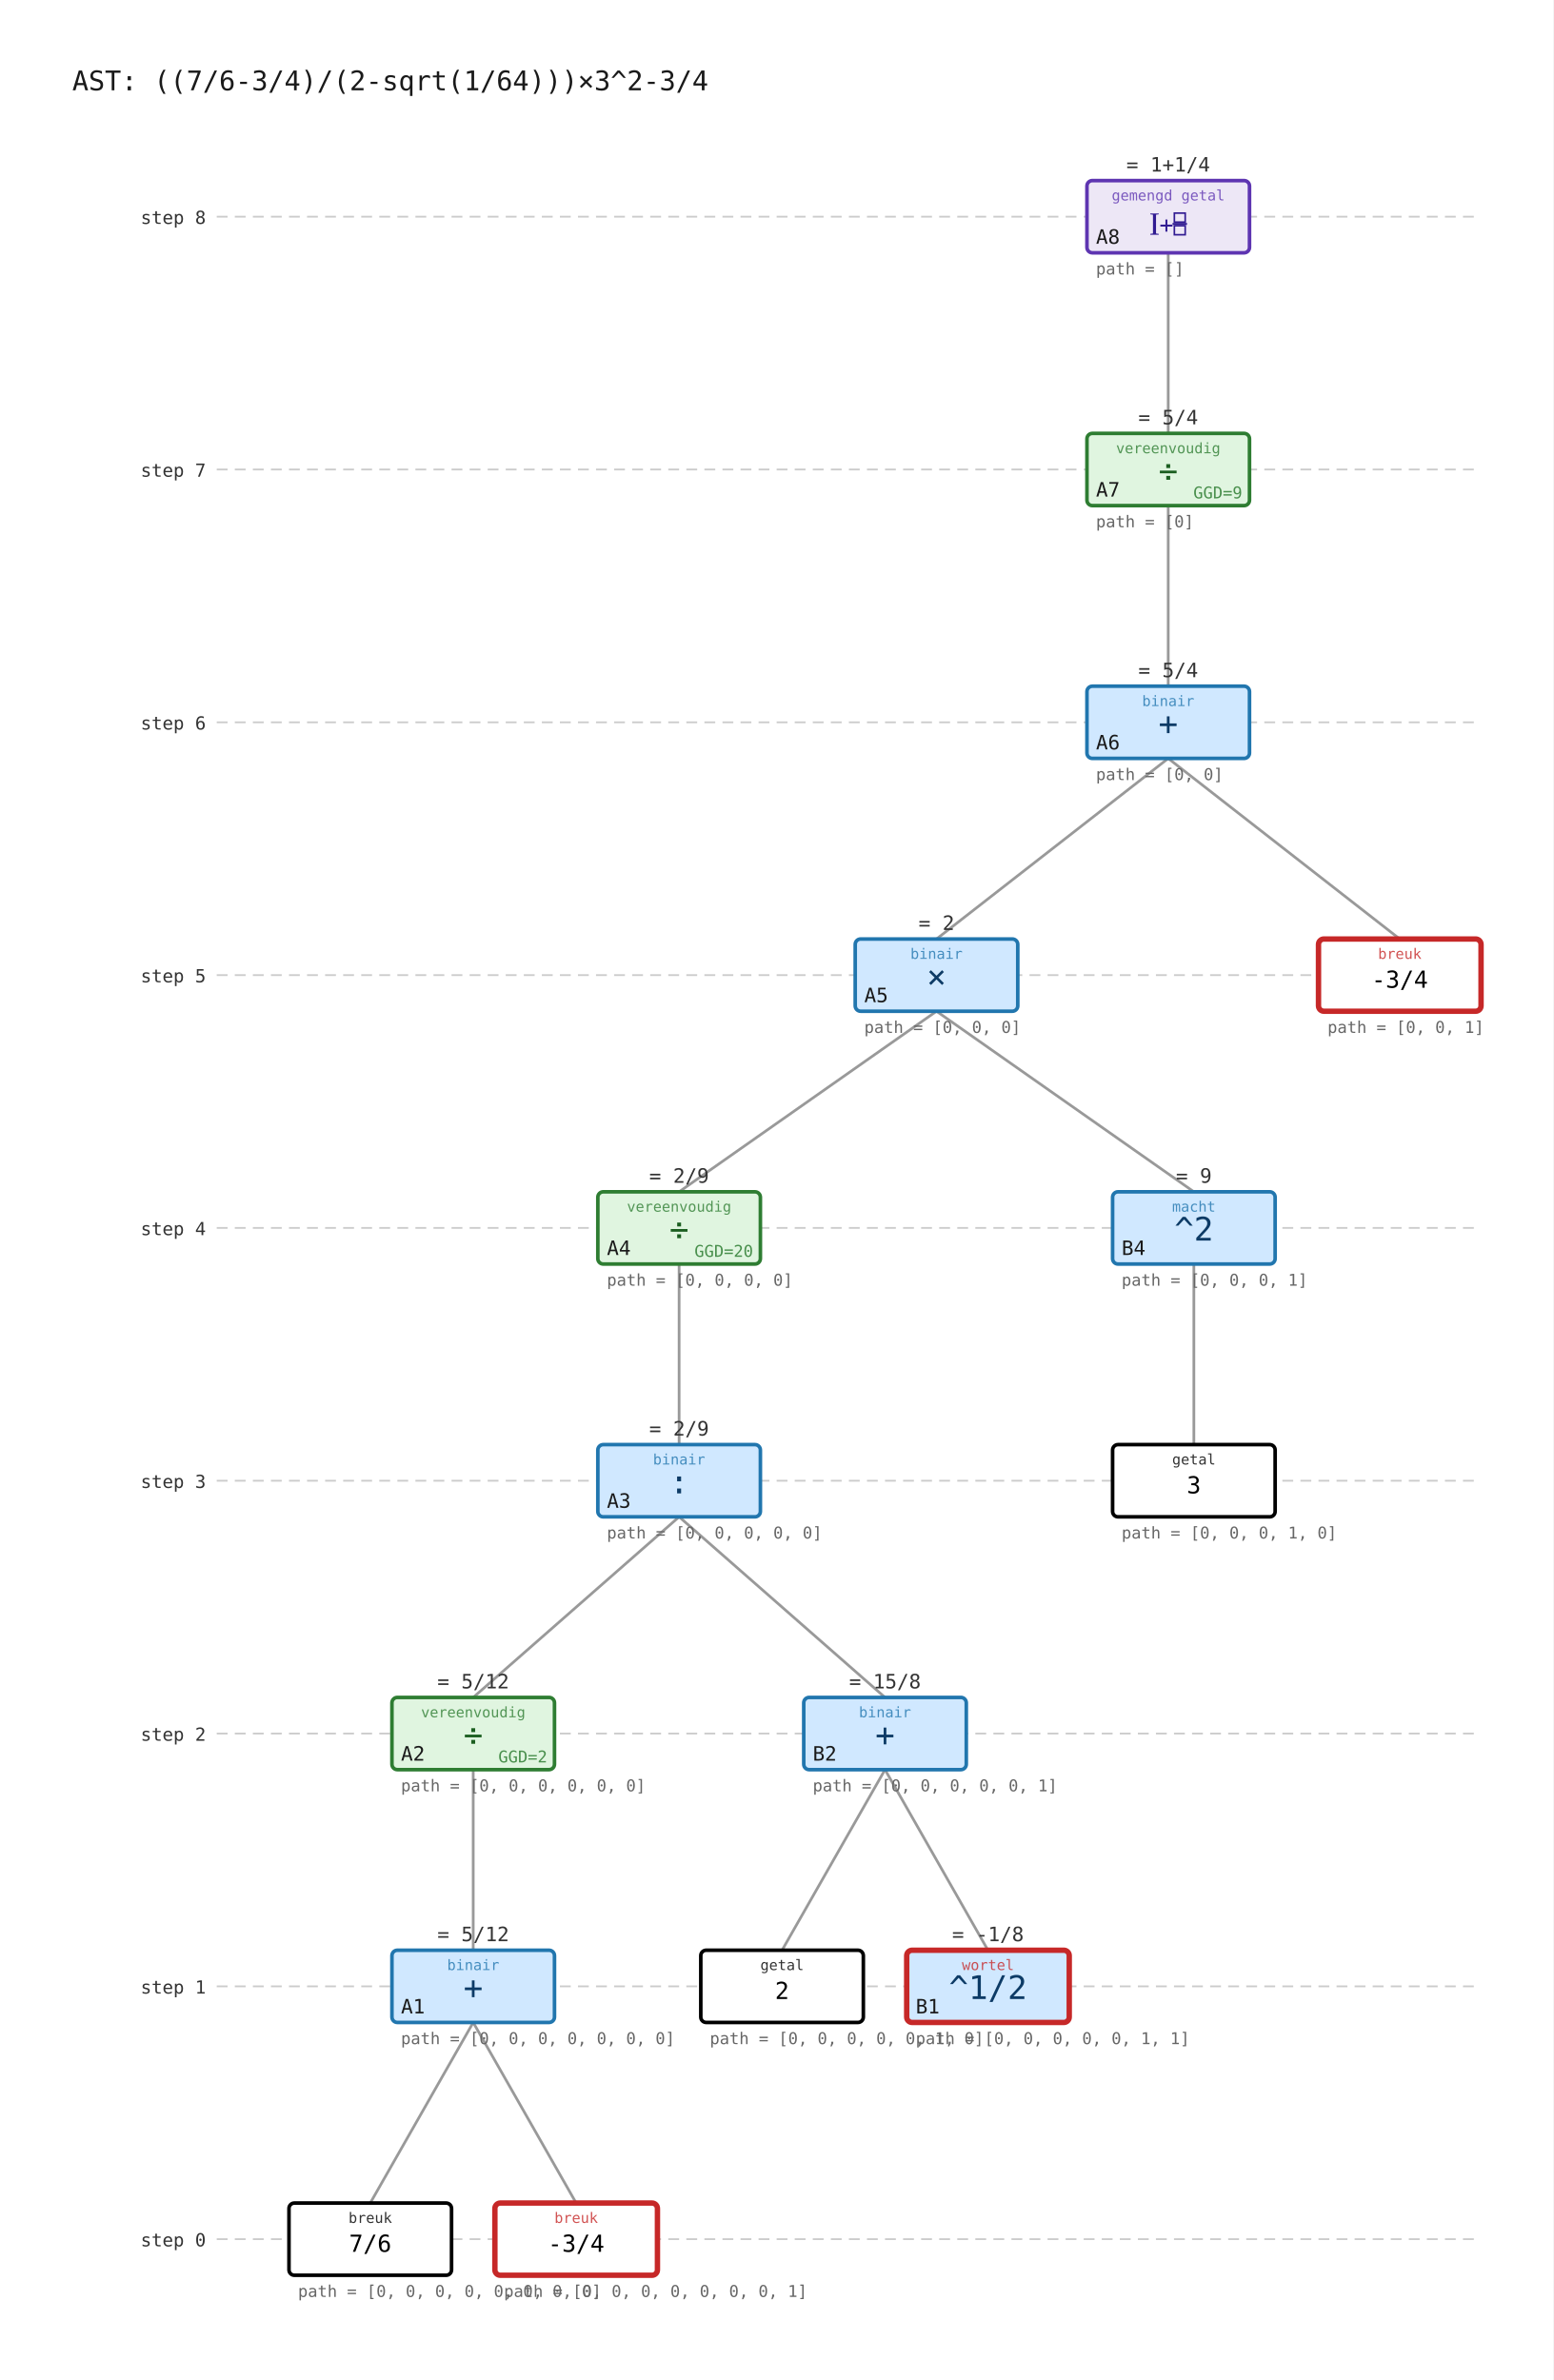
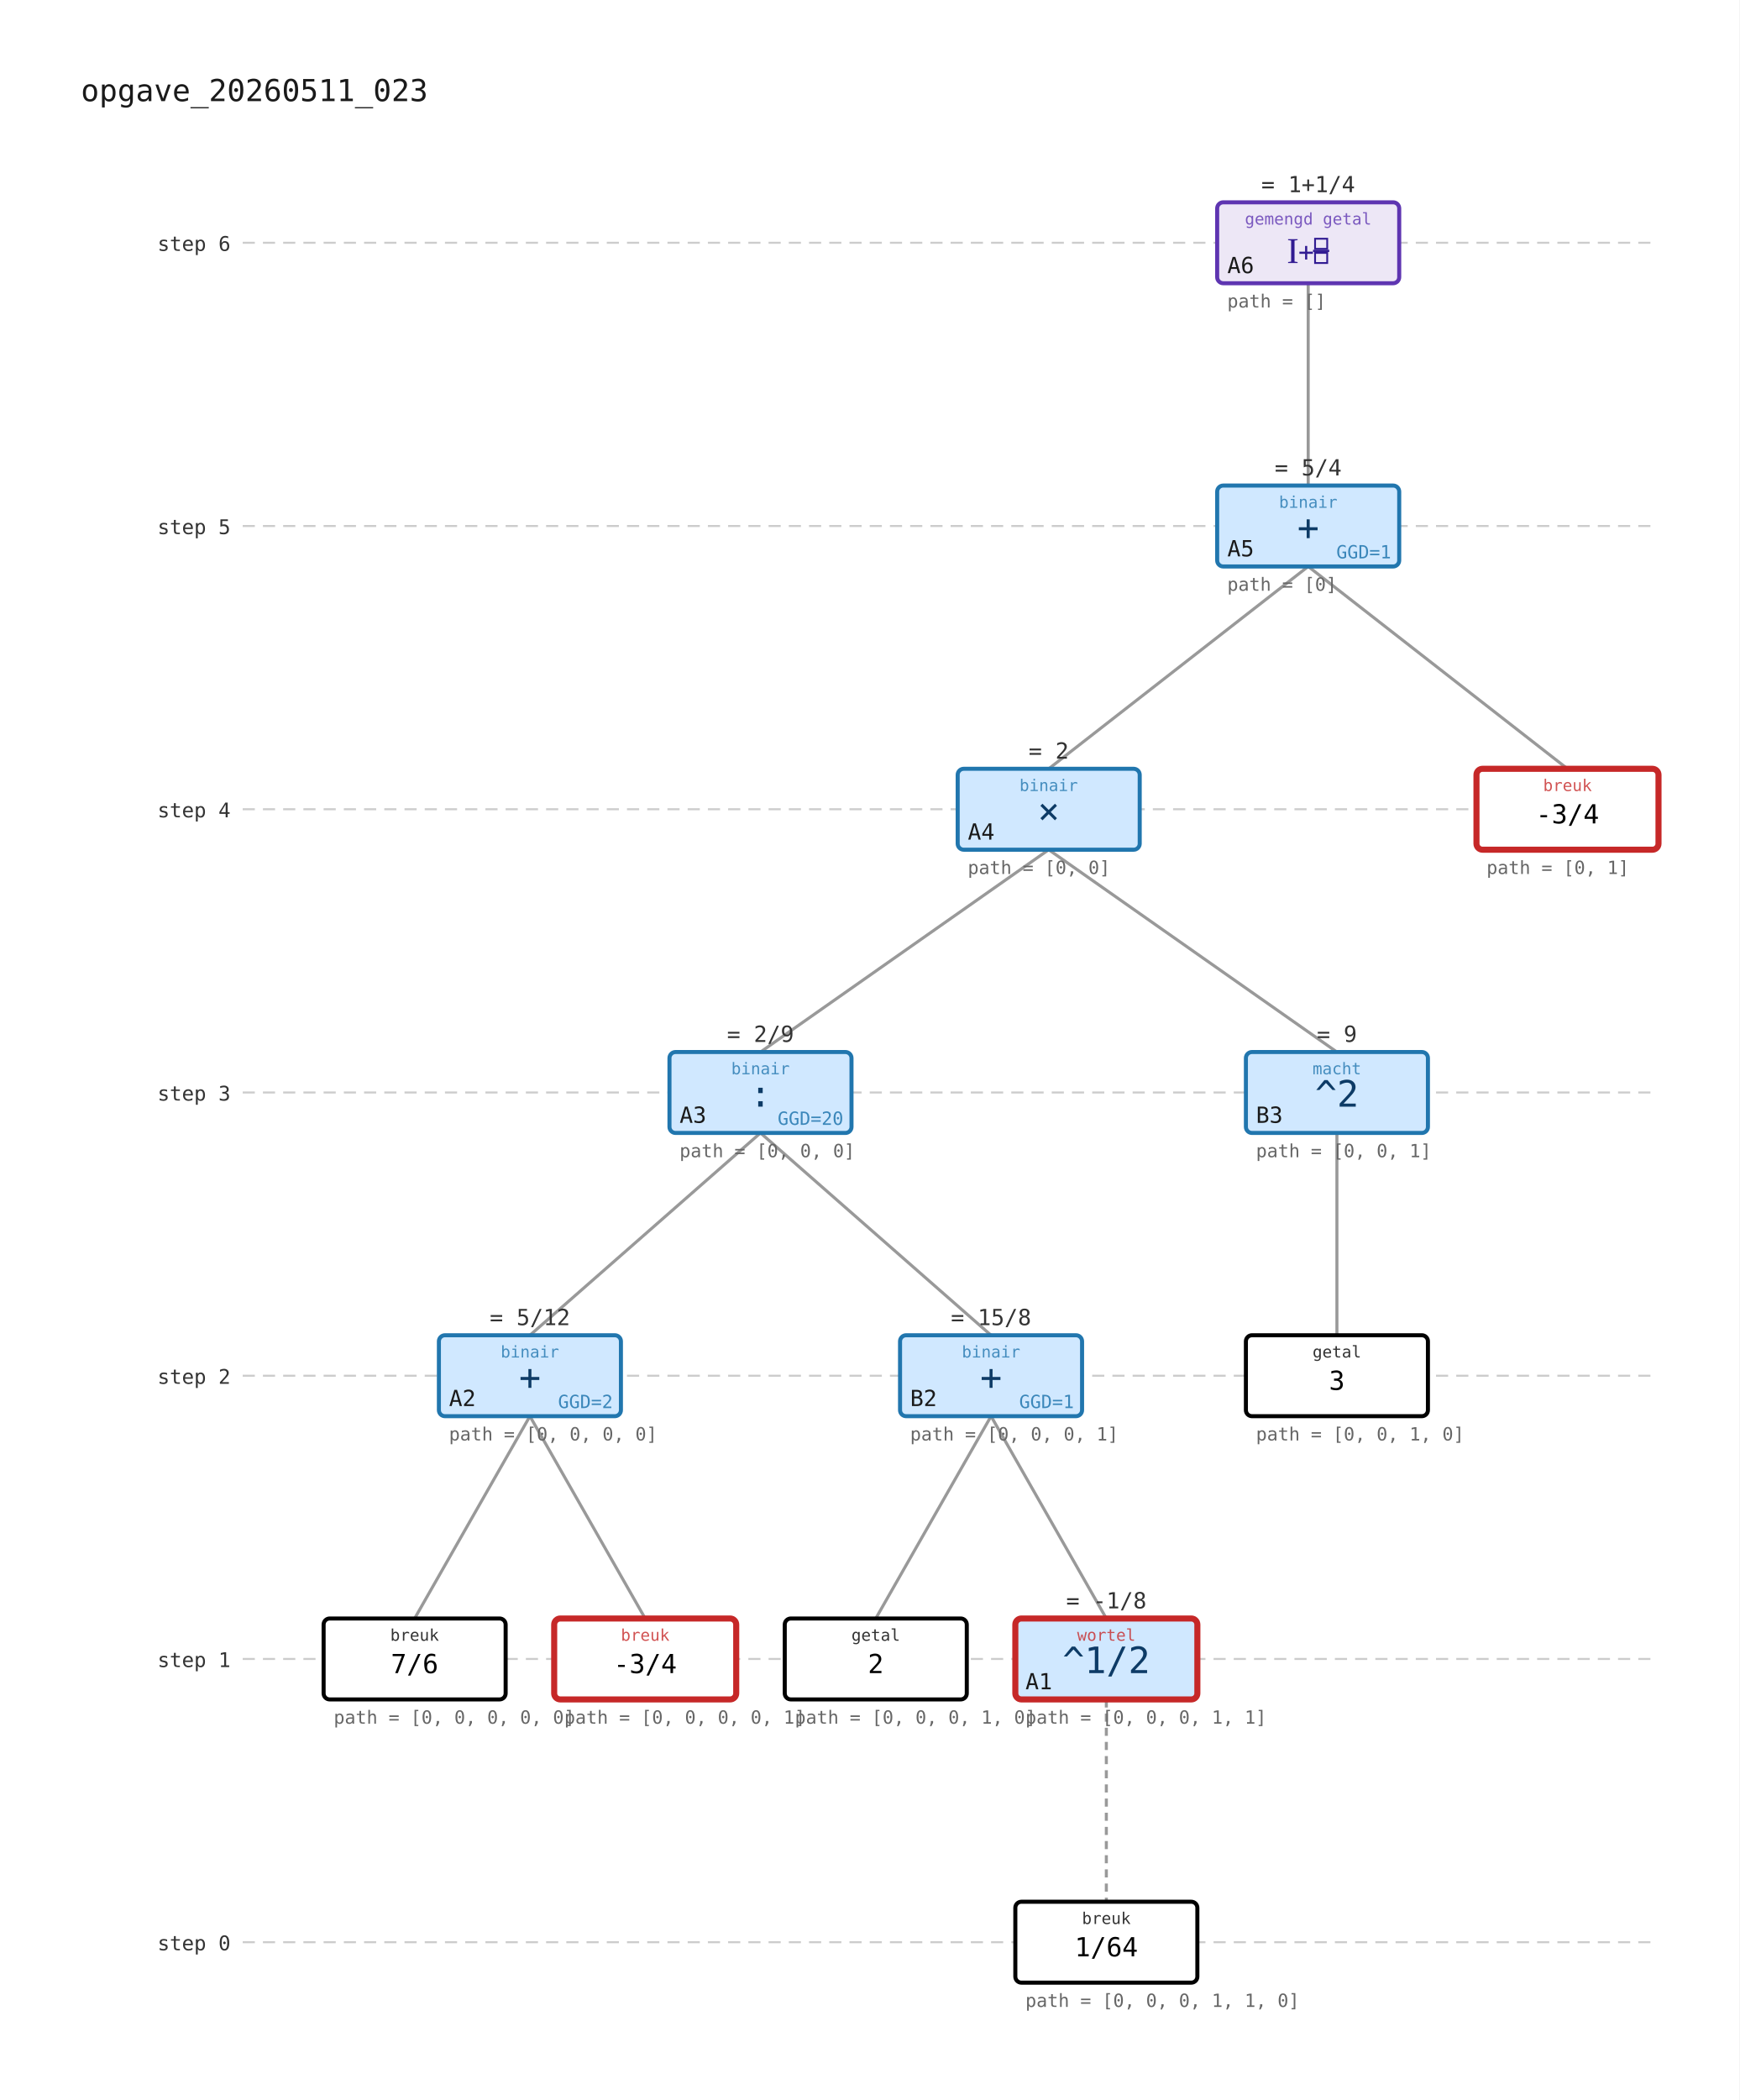
- <svg xmlns="http://www.w3.org/2000/svg" width="860" height="1318" viewBox="0 0 860 1318">
+ <svg xmlns="http://www.w3.org/2000/svg" width="860" height="1038" viewBox="0 0 860 1038">
  <rect width="100%" height="100%" fill="#FFFFFF" />
-   <text x="40" y="50" font-family="JetBrains Mono, Consolas, monospace" font-size="15" font-weight="500" fill="#1a1a1a">AST: ((7/6-3/4)/(2-sqrt(1/64)))×3^2-3/4</text>
-   <line x1="120" y1="1240" x2="820" y2="1240" stroke="#CCCCCC" stroke-width="1" stroke-dasharray="6,4" />
-   <text x="114" y="1244" text-anchor="end" font-family="JetBrains Mono, Consolas, monospace" font-size="10" font-weight="500" fill="#333">step 0</text>
-   <line x1="120" y1="1100" x2="820" y2="1100" stroke="#CCCCCC" stroke-width="1" stroke-dasharray="6,4" />
-   <text x="114" y="1104" text-anchor="end" font-family="JetBrains Mono, Consolas, monospace" font-size="10" font-weight="500" fill="#333">step 1</text>
+   <text x="40" y="50" font-family="JetBrains Mono, Consolas, monospace" font-size="15" font-weight="500" fill="#1a1a1a">opgave_20260511_023</text>
  <line x1="120" y1="960" x2="820" y2="960" stroke="#CCCCCC" stroke-width="1" stroke-dasharray="6,4" />
-   <text x="114" y="964" text-anchor="end" font-family="JetBrains Mono, Consolas, monospace" font-size="10" font-weight="500" fill="#333">step 2</text>
+   <text x="114" y="964" text-anchor="end" font-family="JetBrains Mono, Consolas, monospace" font-size="10" font-weight="500" fill="#333">step 0</text>
  <line x1="120" y1="820" x2="820" y2="820" stroke="#CCCCCC" stroke-width="1" stroke-dasharray="6,4" />
-   <text x="114" y="824" text-anchor="end" font-family="JetBrains Mono, Consolas, monospace" font-size="10" font-weight="500" fill="#333">step 3</text>
+   <text x="114" y="824" text-anchor="end" font-family="JetBrains Mono, Consolas, monospace" font-size="10" font-weight="500" fill="#333">step 1</text>
  <line x1="120" y1="680" x2="820" y2="680" stroke="#CCCCCC" stroke-width="1" stroke-dasharray="6,4" />
-   <text x="114" y="684" text-anchor="end" font-family="JetBrains Mono, Consolas, monospace" font-size="10" font-weight="500" fill="#333">step 4</text>
+   <text x="114" y="684" text-anchor="end" font-family="JetBrains Mono, Consolas, monospace" font-size="10" font-weight="500" fill="#333">step 2</text>
  <line x1="120" y1="540" x2="820" y2="540" stroke="#CCCCCC" stroke-width="1" stroke-dasharray="6,4" />
-   <text x="114" y="544" text-anchor="end" font-family="JetBrains Mono, Consolas, monospace" font-size="10" font-weight="500" fill="#333">step 5</text>
+   <text x="114" y="544" text-anchor="end" font-family="JetBrains Mono, Consolas, monospace" font-size="10" font-weight="500" fill="#333">step 3</text>
  <line x1="120" y1="400" x2="820" y2="400" stroke="#CCCCCC" stroke-width="1" stroke-dasharray="6,4" />
-   <text x="114" y="404" text-anchor="end" font-family="JetBrains Mono, Consolas, monospace" font-size="10" font-weight="500" fill="#333">step 6</text>
+   <text x="114" y="404" text-anchor="end" font-family="JetBrains Mono, Consolas, monospace" font-size="10" font-weight="500" fill="#333">step 4</text>
  <line x1="120" y1="260" x2="820" y2="260" stroke="#CCCCCC" stroke-width="1" stroke-dasharray="6,4" />
-   <text x="114" y="264" text-anchor="end" font-family="JetBrains Mono, Consolas, monospace" font-size="10" font-weight="500" fill="#333">step 7</text>
+   <text x="114" y="264" text-anchor="end" font-family="JetBrains Mono, Consolas, monospace" font-size="10" font-weight="500" fill="#333">step 5</text>
  <line x1="120" y1="120" x2="820" y2="120" stroke="#CCCCCC" stroke-width="1" stroke-dasharray="6,4" />
-   <text x="114" y="124" text-anchor="end" font-family="JetBrains Mono, Consolas, monospace" font-size="10" font-weight="500" fill="#333">step 8</text>
+   <text x="114" y="124" text-anchor="end" font-family="JetBrains Mono, Consolas, monospace" font-size="10" font-weight="500" fill="#333">step 6</text>
  <line x1="646.8" y1="140" x2="646.8" y2="240" stroke="#999" stroke-width="1.5" stroke-dasharray="none" />
  <rect x="601.8" y="100" width="90" height="40" rx="3" ry="3" fill="#EDE7F6" stroke="#5E35B1" stroke-width="2" />
  <text x="639.2" y="130.0" text-anchor="middle" font-family="Times New Roman, serif" font-size="18" font-weight="500" fill="#311B92">I</text>
  <text x="645.8" y="129.0" text-anchor="middle" font-family="JetBrains Mono, Consolas, monospace" font-size="13" font-weight="500" fill="#311B92">+</text>
  <rect x="650.2" y="118.0" width="6" height="5" stroke="#311B92" stroke-width="0.9" fill="none" />
  <line x1="649.2" y1="124.0" x2="657.2" y2="124.0" stroke="#311B92" stroke-width="1.1" />
  <rect x="650.2" y="125.0" width="6" height="5" stroke="#311B92" stroke-width="0.9" fill="none" />
  <text x="646.8" y="111" text-anchor="middle" font-family="JetBrains Mono, Consolas, monospace" font-size="8" fill="#5E35B1" opacity="0.8">gemengd getal</text>
-   <text x="606.8" y="135" text-anchor="start" font-family="JetBrains Mono, Consolas, monospace" font-size="11" font-weight="500" fill="#1a1a1a">A8</text>
+   <text x="606.8" y="135" text-anchor="start" font-family="JetBrains Mono, Consolas, monospace" font-size="11" font-weight="500" fill="#1a1a1a">A6</text>
  <text x="606.8" y="152" text-anchor="start" font-family="JetBrains Mono, Consolas, monospace" font-size="9" font-weight="400" fill="#666">path = []</text>
  <text x="646.8" y="95" text-anchor="middle" font-family="JetBrains Mono, Consolas, monospace" font-size="11" font-weight="400" fill="#333">= 1+1/4</text>
-   <line x1="646.8" y1="280" x2="646.8" y2="380" stroke="#999" stroke-width="1.5" stroke-dasharray="none" />
-   <rect x="601.8" y="240" width="90" height="40" rx="3" ry="3" fill="#E0F5E0" stroke="#2E7D32" stroke-width="2" />
-   <text x="646.8" y="267.0" text-anchor="middle" font-family="JetBrains Mono, Consolas, monospace" font-size="18" font-weight="500" fill="#1B5E20">÷</text>
-   <text x="687.8" y="276" text-anchor="end" font-family="JetBrains Mono, Consolas, monospace" font-size="9" font-weight="500" fill="#2E7D32" opacity="0.85">GGD=9</text>
-   <text x="646.8" y="251" text-anchor="middle" font-family="JetBrains Mono, Consolas, monospace" font-size="8" fill="#2E7D32" opacity="0.8">vereenvoudig</text>
-   <text x="606.8" y="275" text-anchor="start" font-family="JetBrains Mono, Consolas, monospace" font-size="11" font-weight="500" fill="#1a1a1a">A7</text>
+   <line x1="646.8" y1="280" x2="518.5" y2="380" stroke="#999" stroke-width="1.5" stroke-dasharray="none" />
+   <line x1="646.8" y1="280" x2="775.0" y2="380" stroke="#999" stroke-width="1.5" stroke-dasharray="none" />
+   <rect x="601.8" y="240" width="90" height="40" rx="3" ry="3" fill="#D0E8FF" stroke="#2176AE" stroke-width="2" />
+   <text x="646.8" y="267.0" text-anchor="middle" font-family="JetBrains Mono, Consolas, monospace" font-size="18" font-weight="500" fill="#0D3B66">+</text>
+   <text x="687.8" y="276" text-anchor="end" font-family="JetBrains Mono, Consolas, monospace" font-size="9" font-weight="500" fill="#2176AE" opacity="0.85">GGD=1</text>
+   <text x="646.8" y="251" text-anchor="middle" font-family="JetBrains Mono, Consolas, monospace" font-size="8" fill="#2176AE" opacity="0.8">binair</text>
+   <text x="606.8" y="275" text-anchor="start" font-family="JetBrains Mono, Consolas, monospace" font-size="11" font-weight="500" fill="#1a1a1a">A5</text>
  <text x="606.8" y="292" text-anchor="start" font-family="JetBrains Mono, Consolas, monospace" font-size="9" font-weight="400" fill="#666">path = [0]</text>
  <text x="646.8" y="235" text-anchor="middle" font-family="JetBrains Mono, Consolas, monospace" font-size="11" font-weight="400" fill="#333">= 5/4</text>
-   <line x1="646.8" y1="420" x2="518.5" y2="520" stroke="#999" stroke-width="1.5" stroke-dasharray="none" />
-   <line x1="646.8" y1="420" x2="775.0" y2="520" stroke="#999" stroke-width="1.5" stroke-dasharray="none" />
-   <rect x="601.8" y="380" width="90" height="40" rx="3" ry="3" fill="#D0E8FF" stroke="#2176AE" stroke-width="2" />
-   <text x="646.8" y="407.0" text-anchor="middle" font-family="JetBrains Mono, Consolas, monospace" font-size="18" font-weight="500" fill="#0D3B66">+</text>
-   <text x="646.8" y="391" text-anchor="middle" font-family="JetBrains Mono, Consolas, monospace" font-size="8" fill="#2176AE" opacity="0.8">binair</text>
-   <text x="606.8" y="415" text-anchor="start" font-family="JetBrains Mono, Consolas, monospace" font-size="11" font-weight="500" fill="#1a1a1a">A6</text>
-   <text x="606.8" y="432" text-anchor="start" font-family="JetBrains Mono, Consolas, monospace" font-size="9" font-weight="400" fill="#666">path = [0, 0]</text>
-   <text x="646.8" y="375" text-anchor="middle" font-family="JetBrains Mono, Consolas, monospace" font-size="11" font-weight="400" fill="#333">= 5/4</text>
-   <line x1="518.5" y1="560" x2="376.0" y2="660" stroke="#999" stroke-width="1.5" stroke-dasharray="none" />
-   <line x1="518.5" y1="560" x2="661.0" y2="660" stroke="#999" stroke-width="1.5" stroke-dasharray="none" />
-   <rect x="473.5" y="520" width="90" height="40" rx="3" ry="3" fill="#D0E8FF" stroke="#2176AE" stroke-width="2" />
-   <text x="518.5" y="547.0" text-anchor="middle" font-family="JetBrains Mono, Consolas, monospace" font-size="18" font-weight="500" fill="#0D3B66">×</text>
-   <text x="518.5" y="531" text-anchor="middle" font-family="JetBrains Mono, Consolas, monospace" font-size="8" fill="#2176AE" opacity="0.8">binair</text>
-   <text x="478.5" y="555" text-anchor="start" font-family="JetBrains Mono, Consolas, monospace" font-size="11" font-weight="500" fill="#1a1a1a">A5</text>
-   <text x="478.5" y="572" text-anchor="start" font-family="JetBrains Mono, Consolas, monospace" font-size="9" font-weight="400" fill="#666">path = [0, 0, 0]</text>
-   <text x="518.5" y="515" text-anchor="middle" font-family="JetBrains Mono, Consolas, monospace" font-size="11" font-weight="400" fill="#333">= 2</text>
-   <line x1="376.0" y1="700" x2="376.0" y2="800" stroke="#999" stroke-width="1.5" stroke-dasharray="none" />
-   <rect x="331.0" y="660" width="90" height="40" rx="3" ry="3" fill="#E0F5E0" stroke="#2E7D32" stroke-width="2" />
-   <text x="376.0" y="687.0" text-anchor="middle" font-family="JetBrains Mono, Consolas, monospace" font-size="18" font-weight="500" fill="#1B5E20">÷</text>
-   <text x="417.0" y="696" text-anchor="end" font-family="JetBrains Mono, Consolas, monospace" font-size="9" font-weight="500" fill="#2E7D32" opacity="0.85">GGD=20</text>
-   <text x="376.0" y="671" text-anchor="middle" font-family="JetBrains Mono, Consolas, monospace" font-size="8" fill="#2E7D32" opacity="0.8">vereenvoudig</text>
-   <text x="336.0" y="695" text-anchor="start" font-family="JetBrains Mono, Consolas, monospace" font-size="11" font-weight="500" fill="#1a1a1a">A4</text>
-   <text x="336.0" y="712" text-anchor="start" font-family="JetBrains Mono, Consolas, monospace" font-size="9" font-weight="400" fill="#666">path = [0, 0, 0, 0]</text>
-   <text x="376.0" y="655" text-anchor="middle" font-family="JetBrains Mono, Consolas, monospace" font-size="11" font-weight="400" fill="#333">= 2/9</text>
-   <line x1="376.0" y1="840" x2="262.0" y2="940" stroke="#999" stroke-width="1.5" stroke-dasharray="none" />
-   <line x1="376.0" y1="840" x2="490.0" y2="940" stroke="#999" stroke-width="1.5" stroke-dasharray="none" />
-   <rect x="331.0" y="800" width="90" height="40" rx="3" ry="3" fill="#D0E8FF" stroke="#2176AE" stroke-width="2" />
-   <text x="376.0" y="827.0" text-anchor="middle" font-family="JetBrains Mono, Consolas, monospace" font-size="18" font-weight="500" fill="#0D3B66">:</text>
-   <text x="376.0" y="811" text-anchor="middle" font-family="JetBrains Mono, Consolas, monospace" font-size="8" fill="#2176AE" opacity="0.8">binair</text>
-   <text x="336.0" y="835" text-anchor="start" font-family="JetBrains Mono, Consolas, monospace" font-size="11" font-weight="500" fill="#1a1a1a">A3</text>
-   <text x="336.0" y="852" text-anchor="start" font-family="JetBrains Mono, Consolas, monospace" font-size="9" font-weight="400" fill="#666">path = [0, 0, 0, 0, 0]</text>
-   <text x="376.0" y="795" text-anchor="middle" font-family="JetBrains Mono, Consolas, monospace" font-size="11" font-weight="400" fill="#333">= 2/9</text>
-   <line x1="262.0" y1="980" x2="262.0" y2="1080" stroke="#999" stroke-width="1.5" stroke-dasharray="none" />
-   <rect x="217.0" y="940" width="90" height="40" rx="3" ry="3" fill="#E0F5E0" stroke="#2E7D32" stroke-width="2" />
-   <text x="262.0" y="967.0" text-anchor="middle" font-family="JetBrains Mono, Consolas, monospace" font-size="18" font-weight="500" fill="#1B5E20">÷</text>
-   <text x="303.0" y="976" text-anchor="end" font-family="JetBrains Mono, Consolas, monospace" font-size="9" font-weight="500" fill="#2E7D32" opacity="0.85">GGD=2</text>
-   <text x="262.0" y="951" text-anchor="middle" font-family="JetBrains Mono, Consolas, monospace" font-size="8" fill="#2E7D32" opacity="0.8">vereenvoudig</text>
-   <text x="222.0" y="975" text-anchor="start" font-family="JetBrains Mono, Consolas, monospace" font-size="11" font-weight="500" fill="#1a1a1a">A2</text>
-   <text x="222.0" y="992" text-anchor="start" font-family="JetBrains Mono, Consolas, monospace" font-size="9" font-weight="400" fill="#666">path = [0, 0, 0, 0, 0, 0]</text>
-   <text x="262.0" y="935" text-anchor="middle" font-family="JetBrains Mono, Consolas, monospace" font-size="11" font-weight="400" fill="#333">= 5/12</text>
-   <line x1="262.0" y1="1120" x2="205.0" y2="1220" stroke="#999" stroke-width="1.5" stroke-dasharray="none" />
-   <line x1="262.0" y1="1120" x2="319.0" y2="1220" stroke="#999" stroke-width="1.5" stroke-dasharray="none" />
-   <rect x="217.0" y="1080" width="90" height="40" rx="3" ry="3" fill="#D0E8FF" stroke="#2176AE" stroke-width="2" />
-   <text x="262.0" y="1107.0" text-anchor="middle" font-family="JetBrains Mono, Consolas, monospace" font-size="18" font-weight="500" fill="#0D3B66">+</text>
-   <text x="262.0" y="1091" text-anchor="middle" font-family="JetBrains Mono, Consolas, monospace" font-size="8" fill="#2176AE" opacity="0.8">binair</text>
-   <text x="222.0" y="1115" text-anchor="start" font-family="JetBrains Mono, Consolas, monospace" font-size="11" font-weight="500" fill="#1a1a1a">A1</text>
-   <text x="222.0" y="1132" text-anchor="start" font-family="JetBrains Mono, Consolas, monospace" font-size="9" font-weight="400" fill="#666">path = [0, 0, 0, 0, 0, 0, 0]</text>
-   <text x="262.0" y="1075" text-anchor="middle" font-family="JetBrains Mono, Consolas, monospace" font-size="11" font-weight="400" fill="#333">= 5/12</text>
-   <rect x="160.0" y="1220" width="90" height="40" rx="3" ry="3" fill="#FFFFFF" stroke="#000000" stroke-width="2" />
-   <text x="205.0" y="1247.0" text-anchor="middle" font-family="JetBrains Mono, Consolas, monospace" font-size="13" font-weight="500" fill="#000000">7/6</text>
-   <text x="205.0" y="1231" text-anchor="middle" font-family="JetBrains Mono, Consolas, monospace" font-size="8" fill="#000000" opacity="0.8">breuk</text>
-   <text x="165.0" y="1272" text-anchor="start" font-family="JetBrains Mono, Consolas, monospace" font-size="9" font-weight="400" fill="#666">path = [0, 0, 0, 0, 0, 0, 0, 0]</text>
-   <rect x="274.0" y="1220" width="90" height="40" rx="3" ry="3" fill="#FFFFFF" stroke="#C62828" stroke-width="3" />
-   <text x="319.0" y="1247.0" text-anchor="middle" font-family="JetBrains Mono, Consolas, monospace" font-size="13" font-weight="500" fill="#000000">-3/4</text>
-   <text x="319.0" y="1231" text-anchor="middle" font-family="JetBrains Mono, Consolas, monospace" font-size="8" fill="#C62828" opacity="0.8">breuk</text>
-   <text x="279.0" y="1272" text-anchor="start" font-family="JetBrains Mono, Consolas, monospace" font-size="9" font-weight="400" fill="#666">path = [0, 0, 0, 0, 0, 0, 0, 1]</text>
-   <line x1="490.0" y1="980" x2="433.0" y2="1080" stroke="#999" stroke-width="1.5" stroke-dasharray="none" />
-   <line x1="490.0" y1="980" x2="547.0" y2="1080" stroke="#999" stroke-width="1.5" stroke-dasharray="none" />
-   <rect x="445.0" y="940" width="90" height="40" rx="3" ry="3" fill="#D0E8FF" stroke="#2176AE" stroke-width="2" />
-   <text x="490.0" y="967.0" text-anchor="middle" font-family="JetBrains Mono, Consolas, monospace" font-size="18" font-weight="500" fill="#0D3B66">+</text>
-   <text x="490.0" y="951" text-anchor="middle" font-family="JetBrains Mono, Consolas, monospace" font-size="8" fill="#2176AE" opacity="0.8">binair</text>
-   <text x="450.0" y="975" text-anchor="start" font-family="JetBrains Mono, Consolas, monospace" font-size="11" font-weight="500" fill="#1a1a1a">B2</text>
-   <text x="450.0" y="992" text-anchor="start" font-family="JetBrains Mono, Consolas, monospace" font-size="9" font-weight="400" fill="#666">path = [0, 0, 0, 0, 0, 1]</text>
-   <text x="490.0" y="935" text-anchor="middle" font-family="JetBrains Mono, Consolas, monospace" font-size="11" font-weight="400" fill="#333">= 15/8</text>
-   <rect x="388.0" y="1080" width="90" height="40" rx="3" ry="3" fill="#FFFFFF" stroke="#000000" stroke-width="2" />
-   <text x="433.0" y="1107.0" text-anchor="middle" font-family="JetBrains Mono, Consolas, monospace" font-size="13" font-weight="500" fill="#000000">2</text>
-   <text x="433.0" y="1091" text-anchor="middle" font-family="JetBrains Mono, Consolas, monospace" font-size="8" fill="#000000" opacity="0.8">getal</text>
-   <text x="393.0" y="1132" text-anchor="start" font-family="JetBrains Mono, Consolas, monospace" font-size="9" font-weight="400" fill="#666">path = [0, 0, 0, 0, 0, 1, 0]</text>
-   <rect x="502.0" y="1080" width="90" height="40" rx="3" ry="3" fill="#D0E8FF" stroke="#C62828" stroke-width="3" />
-   <text x="547.0" y="1107.0" text-anchor="middle" font-family="JetBrains Mono, Consolas, monospace" font-size="18" font-weight="500" fill="#0D3B66">^1/2</text>
-   <text x="547.0" y="1091" text-anchor="middle" font-family="JetBrains Mono, Consolas, monospace" font-size="8" fill="#C62828" opacity="0.8">wortel</text>
-   <text x="507.0" y="1115" text-anchor="start" font-family="JetBrains Mono, Consolas, monospace" font-size="11" font-weight="500" fill="#1a1a1a">B1</text>
-   <text x="507.0" y="1132" text-anchor="start" font-family="JetBrains Mono, Consolas, monospace" font-size="9" font-weight="400" fill="#666">path = [0, 0, 0, 0, 0, 1, 1]</text>
-   <text x="547.0" y="1075" text-anchor="middle" font-family="JetBrains Mono, Consolas, monospace" font-size="11" font-weight="400" fill="#333">= -1/8</text>
-   <line x1="661.0" y1="700" x2="661.0" y2="800" stroke="#999" stroke-width="1.5" stroke-dasharray="none" />
-   <rect x="616.0" y="660" width="90" height="40" rx="3" ry="3" fill="#D0E8FF" stroke="#2176AE" stroke-width="2" />
-   <text x="661.0" y="687.0" text-anchor="middle" font-family="JetBrains Mono, Consolas, monospace" font-size="18" font-weight="500" fill="#0D3B66">^2</text>
-   <text x="661.0" y="671" text-anchor="middle" font-family="JetBrains Mono, Consolas, monospace" font-size="8" fill="#2176AE" opacity="0.8">macht</text>
-   <text x="621.0" y="695" text-anchor="start" font-family="JetBrains Mono, Consolas, monospace" font-size="11" font-weight="500" fill="#1a1a1a">B4</text>
-   <text x="621.0" y="712" text-anchor="start" font-family="JetBrains Mono, Consolas, monospace" font-size="9" font-weight="400" fill="#666">path = [0, 0, 0, 1]</text>
-   <text x="661.0" y="655" text-anchor="middle" font-family="JetBrains Mono, Consolas, monospace" font-size="11" font-weight="400" fill="#333">= 9</text>
-   <rect x="616.0" y="800" width="90" height="40" rx="3" ry="3" fill="#FFFFFF" stroke="#000000" stroke-width="2" />
-   <text x="661.0" y="827.0" text-anchor="middle" font-family="JetBrains Mono, Consolas, monospace" font-size="13" font-weight="500" fill="#000000">3</text>
-   <text x="661.0" y="811" text-anchor="middle" font-family="JetBrains Mono, Consolas, monospace" font-size="8" fill="#000000" opacity="0.8">getal</text>
-   <text x="621.0" y="852" text-anchor="start" font-family="JetBrains Mono, Consolas, monospace" font-size="9" font-weight="400" fill="#666">path = [0, 0, 0, 1, 0]</text>
-   <rect x="730.0" y="520" width="90" height="40" rx="3" ry="3" fill="#FFFFFF" stroke="#C62828" stroke-width="3" />
-   <text x="775.0" y="547.0" text-anchor="middle" font-family="JetBrains Mono, Consolas, monospace" font-size="13" font-weight="500" fill="#000000">-3/4</text>
-   <text x="775.0" y="531" text-anchor="middle" font-family="JetBrains Mono, Consolas, monospace" font-size="8" fill="#C62828" opacity="0.8">breuk</text>
-   <text x="735.0" y="572" text-anchor="start" font-family="JetBrains Mono, Consolas, monospace" font-size="9" font-weight="400" fill="#666">path = [0, 0, 1]</text>
+   <line x1="518.5" y1="420" x2="376.0" y2="520" stroke="#999" stroke-width="1.5" stroke-dasharray="none" />
+   <line x1="518.5" y1="420" x2="661.0" y2="520" stroke="#999" stroke-width="1.5" stroke-dasharray="none" />
+   <rect x="473.5" y="380" width="90" height="40" rx="3" ry="3" fill="#D0E8FF" stroke="#2176AE" stroke-width="2" />
+   <text x="518.5" y="407.0" text-anchor="middle" font-family="JetBrains Mono, Consolas, monospace" font-size="18" font-weight="500" fill="#0D3B66">×</text>
+   <text x="518.5" y="391" text-anchor="middle" font-family="JetBrains Mono, Consolas, monospace" font-size="8" fill="#2176AE" opacity="0.8">binair</text>
+   <text x="478.5" y="415" text-anchor="start" font-family="JetBrains Mono, Consolas, monospace" font-size="11" font-weight="500" fill="#1a1a1a">A4</text>
+   <text x="478.5" y="432" text-anchor="start" font-family="JetBrains Mono, Consolas, monospace" font-size="9" font-weight="400" fill="#666">path = [0, 0]</text>
+   <text x="518.5" y="375" text-anchor="middle" font-family="JetBrains Mono, Consolas, monospace" font-size="11" font-weight="400" fill="#333">= 2</text>
+   <line x1="376.0" y1="560" x2="262.0" y2="660" stroke="#999" stroke-width="1.5" stroke-dasharray="none" />
+   <line x1="376.0" y1="560" x2="490.0" y2="660" stroke="#999" stroke-width="1.5" stroke-dasharray="none" />
+   <rect x="331.0" y="520" width="90" height="40" rx="3" ry="3" fill="#D0E8FF" stroke="#2176AE" stroke-width="2" />
+   <text x="376.0" y="547.0" text-anchor="middle" font-family="JetBrains Mono, Consolas, monospace" font-size="18" font-weight="500" fill="#0D3B66">:</text>
+   <text x="417.0" y="556" text-anchor="end" font-family="JetBrains Mono, Consolas, monospace" font-size="9" font-weight="500" fill="#2176AE" opacity="0.85">GGD=20</text>
+   <text x="376.0" y="531" text-anchor="middle" font-family="JetBrains Mono, Consolas, monospace" font-size="8" fill="#2176AE" opacity="0.8">binair</text>
+   <text x="336.0" y="555" text-anchor="start" font-family="JetBrains Mono, Consolas, monospace" font-size="11" font-weight="500" fill="#1a1a1a">A3</text>
+   <text x="336.0" y="572" text-anchor="start" font-family="JetBrains Mono, Consolas, monospace" font-size="9" font-weight="400" fill="#666">path = [0, 0, 0]</text>
+   <text x="376.0" y="515" text-anchor="middle" font-family="JetBrains Mono, Consolas, monospace" font-size="11" font-weight="400" fill="#333">= 2/9</text>
+   <line x1="262.0" y1="700" x2="205.0" y2="800" stroke="#999" stroke-width="1.5" stroke-dasharray="none" />
+   <line x1="262.0" y1="700" x2="319.0" y2="800" stroke="#999" stroke-width="1.5" stroke-dasharray="none" />
+   <rect x="217.0" y="660" width="90" height="40" rx="3" ry="3" fill="#D0E8FF" stroke="#2176AE" stroke-width="2" />
+   <text x="262.0" y="687.0" text-anchor="middle" font-family="JetBrains Mono, Consolas, monospace" font-size="18" font-weight="500" fill="#0D3B66">+</text>
+   <text x="303.0" y="696" text-anchor="end" font-family="JetBrains Mono, Consolas, monospace" font-size="9" font-weight="500" fill="#2176AE" opacity="0.85">GGD=2</text>
+   <text x="262.0" y="671" text-anchor="middle" font-family="JetBrains Mono, Consolas, monospace" font-size="8" fill="#2176AE" opacity="0.8">binair</text>
+   <text x="222.0" y="695" text-anchor="start" font-family="JetBrains Mono, Consolas, monospace" font-size="11" font-weight="500" fill="#1a1a1a">A2</text>
+   <text x="222.0" y="712" text-anchor="start" font-family="JetBrains Mono, Consolas, monospace" font-size="9" font-weight="400" fill="#666">path = [0, 0, 0, 0]</text>
+   <text x="262.0" y="655" text-anchor="middle" font-family="JetBrains Mono, Consolas, monospace" font-size="11" font-weight="400" fill="#333">= 5/12</text>
+   <rect x="160.0" y="800" width="90" height="40" rx="3" ry="3" fill="#FFFFFF" stroke="#000000" stroke-width="2" />
+   <text x="205.0" y="827.0" text-anchor="middle" font-family="JetBrains Mono, Consolas, monospace" font-size="13" font-weight="500" fill="#000000">7/6</text>
+   <text x="205.0" y="811" text-anchor="middle" font-family="JetBrains Mono, Consolas, monospace" font-size="8" fill="#000000" opacity="0.8">breuk</text>
+   <text x="165.0" y="852" text-anchor="start" font-family="JetBrains Mono, Consolas, monospace" font-size="9" font-weight="400" fill="#666">path = [0, 0, 0, 0, 0]</text>
+   <rect x="274.0" y="800" width="90" height="40" rx="3" ry="3" fill="#FFFFFF" stroke="#C62828" stroke-width="3" />
+   <text x="319.0" y="827.0" text-anchor="middle" font-family="JetBrains Mono, Consolas, monospace" font-size="13" font-weight="500" fill="#000000">-3/4</text>
+   <text x="319.0" y="811" text-anchor="middle" font-family="JetBrains Mono, Consolas, monospace" font-size="8" fill="#C62828" opacity="0.8">breuk</text>
+   <text x="279.0" y="852" text-anchor="start" font-family="JetBrains Mono, Consolas, monospace" font-size="9" font-weight="400" fill="#666">path = [0, 0, 0, 0, 1]</text>
+   <line x1="490.0" y1="700" x2="433.0" y2="800" stroke="#999" stroke-width="1.5" stroke-dasharray="none" />
+   <line x1="490.0" y1="700" x2="547.0" y2="800" stroke="#999" stroke-width="1.5" stroke-dasharray="none" />
+   <rect x="445.0" y="660" width="90" height="40" rx="3" ry="3" fill="#D0E8FF" stroke="#2176AE" stroke-width="2" />
+   <text x="490.0" y="687.0" text-anchor="middle" font-family="JetBrains Mono, Consolas, monospace" font-size="18" font-weight="500" fill="#0D3B66">+</text>
+   <text x="531.0" y="696" text-anchor="end" font-family="JetBrains Mono, Consolas, monospace" font-size="9" font-weight="500" fill="#2176AE" opacity="0.85">GGD=1</text>
+   <text x="490.0" y="671" text-anchor="middle" font-family="JetBrains Mono, Consolas, monospace" font-size="8" fill="#2176AE" opacity="0.8">binair</text>
+   <text x="450.0" y="695" text-anchor="start" font-family="JetBrains Mono, Consolas, monospace" font-size="11" font-weight="500" fill="#1a1a1a">B2</text>
+   <text x="450.0" y="712" text-anchor="start" font-family="JetBrains Mono, Consolas, monospace" font-size="9" font-weight="400" fill="#666">path = [0, 0, 0, 1]</text>
+   <text x="490.0" y="655" text-anchor="middle" font-family="JetBrains Mono, Consolas, monospace" font-size="11" font-weight="400" fill="#333">= 15/8</text>
+   <rect x="388.0" y="800" width="90" height="40" rx="3" ry="3" fill="#FFFFFF" stroke="#000000" stroke-width="2" />
+   <text x="433.0" y="827.0" text-anchor="middle" font-family="JetBrains Mono, Consolas, monospace" font-size="13" font-weight="500" fill="#000000">2</text>
+   <text x="433.0" y="811" text-anchor="middle" font-family="JetBrains Mono, Consolas, monospace" font-size="8" fill="#000000" opacity="0.8">getal</text>
+   <text x="393.0" y="852" text-anchor="start" font-family="JetBrains Mono, Consolas, monospace" font-size="9" font-weight="400" fill="#666">path = [0, 0, 0, 1, 0]</text>
+   <line x1="547.0" y1="840" x2="547.0" y2="940" stroke="#999" stroke-width="1.5" stroke-dasharray="4,3" />
+   <rect x="502.0" y="800" width="90" height="40" rx="3" ry="3" fill="#D0E8FF" stroke="#C62828" stroke-width="3" />
+   <text x="547.0" y="827.0" text-anchor="middle" font-family="JetBrains Mono, Consolas, monospace" font-size="18" font-weight="500" fill="#0D3B66">^1/2</text>
+   <text x="547.0" y="811" text-anchor="middle" font-family="JetBrains Mono, Consolas, monospace" font-size="8" fill="#C62828" opacity="0.8">wortel</text>
+   <text x="507.0" y="835" text-anchor="start" font-family="JetBrains Mono, Consolas, monospace" font-size="11" font-weight="500" fill="#1a1a1a">A1</text>
+   <text x="507.0" y="852" text-anchor="start" font-family="JetBrains Mono, Consolas, monospace" font-size="9" font-weight="400" fill="#666">path = [0, 0, 0, 1, 1]</text>
+   <text x="547.0" y="795" text-anchor="middle" font-family="JetBrains Mono, Consolas, monospace" font-size="11" font-weight="400" fill="#333">= -1/8</text>
+   <rect x="502.0" y="940" width="90" height="40" rx="3" ry="3" fill="#FFFFFF" stroke="#000000" stroke-width="2" />
+   <text x="547.0" y="967.0" text-anchor="middle" font-family="JetBrains Mono, Consolas, monospace" font-size="13" font-weight="500" fill="#000000">1/64</text>
+   <text x="547.0" y="951" text-anchor="middle" font-family="JetBrains Mono, Consolas, monospace" font-size="8" fill="#000000" opacity="0.8">breuk</text>
+   <text x="507.0" y="992" text-anchor="start" font-family="JetBrains Mono, Consolas, monospace" font-size="9" font-weight="400" fill="#666">path = [0, 0, 0, 1, 1, 0]</text>
+   <line x1="661.0" y1="560" x2="661.0" y2="660" stroke="#999" stroke-width="1.5" stroke-dasharray="none" />
+   <rect x="616.0" y="520" width="90" height="40" rx="3" ry="3" fill="#D0E8FF" stroke="#2176AE" stroke-width="2" />
+   <text x="661.0" y="547.0" text-anchor="middle" font-family="JetBrains Mono, Consolas, monospace" font-size="18" font-weight="500" fill="#0D3B66">^2</text>
+   <text x="661.0" y="531" text-anchor="middle" font-family="JetBrains Mono, Consolas, monospace" font-size="8" fill="#2176AE" opacity="0.8">macht</text>
+   <text x="621.0" y="555" text-anchor="start" font-family="JetBrains Mono, Consolas, monospace" font-size="11" font-weight="500" fill="#1a1a1a">B3</text>
+   <text x="621.0" y="572" text-anchor="start" font-family="JetBrains Mono, Consolas, monospace" font-size="9" font-weight="400" fill="#666">path = [0, 0, 1]</text>
+   <text x="661.0" y="515" text-anchor="middle" font-family="JetBrains Mono, Consolas, monospace" font-size="11" font-weight="400" fill="#333">= 9</text>
+   <rect x="616.0" y="660" width="90" height="40" rx="3" ry="3" fill="#FFFFFF" stroke="#000000" stroke-width="2" />
+   <text x="661.0" y="687.0" text-anchor="middle" font-family="JetBrains Mono, Consolas, monospace" font-size="13" font-weight="500" fill="#000000">3</text>
+   <text x="661.0" y="671" text-anchor="middle" font-family="JetBrains Mono, Consolas, monospace" font-size="8" fill="#000000" opacity="0.8">getal</text>
+   <text x="621.0" y="712" text-anchor="start" font-family="JetBrains Mono, Consolas, monospace" font-size="9" font-weight="400" fill="#666">path = [0, 0, 1, 0]</text>
+   <rect x="730.0" y="380" width="90" height="40" rx="3" ry="3" fill="#FFFFFF" stroke="#C62828" stroke-width="3" />
+   <text x="775.0" y="407.0" text-anchor="middle" font-family="JetBrains Mono, Consolas, monospace" font-size="13" font-weight="500" fill="#000000">-3/4</text>
+   <text x="775.0" y="391" text-anchor="middle" font-family="JetBrains Mono, Consolas, monospace" font-size="8" fill="#C62828" opacity="0.8">breuk</text>
+   <text x="735.0" y="432" text-anchor="start" font-family="JetBrains Mono, Consolas, monospace" font-size="9" font-weight="400" fill="#666">path = [0, 1]</text>
</svg>
